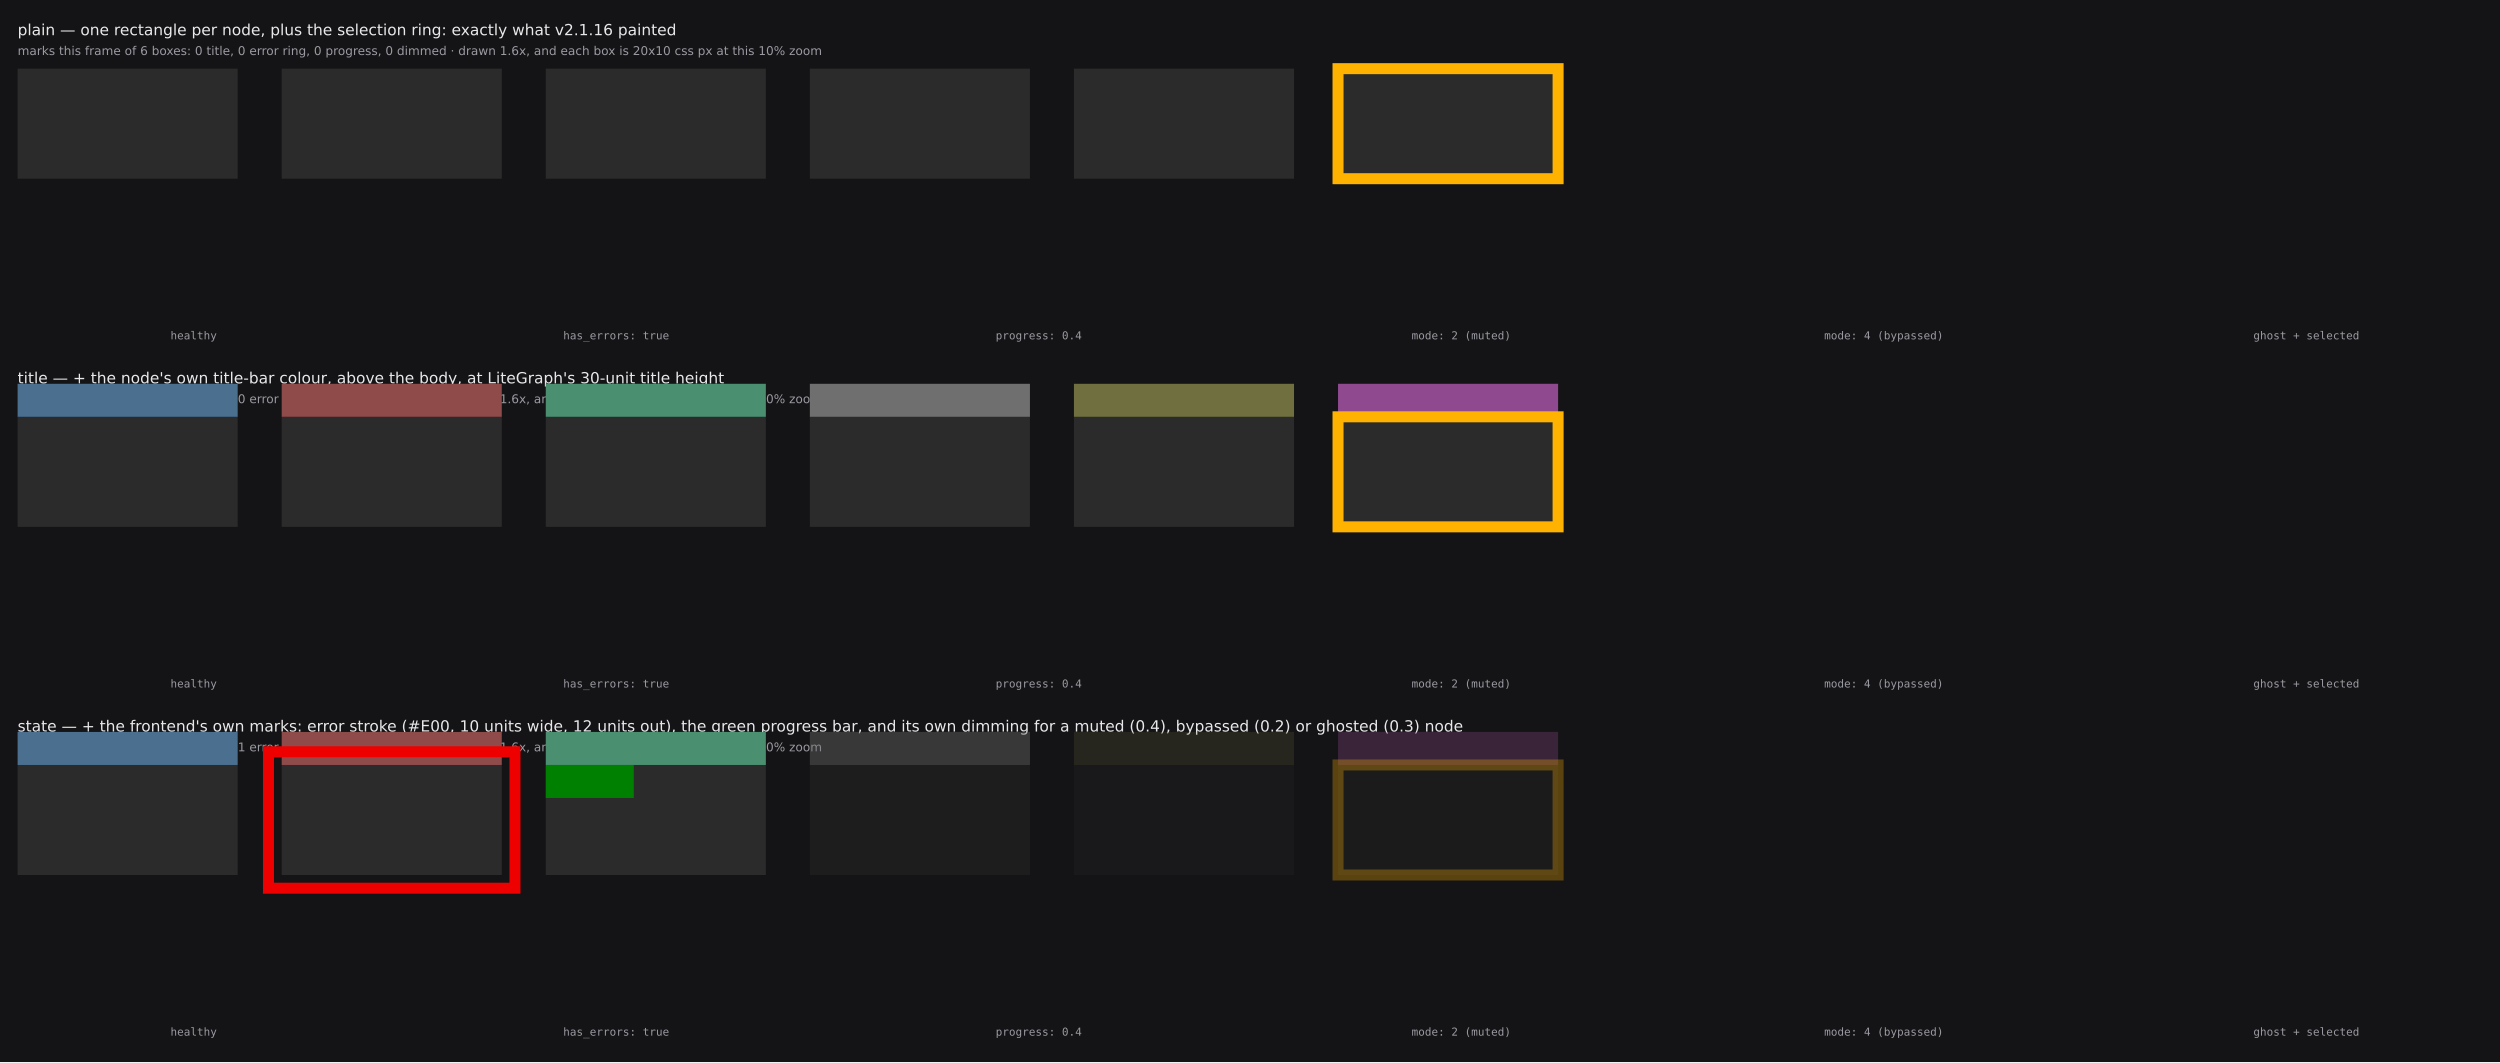
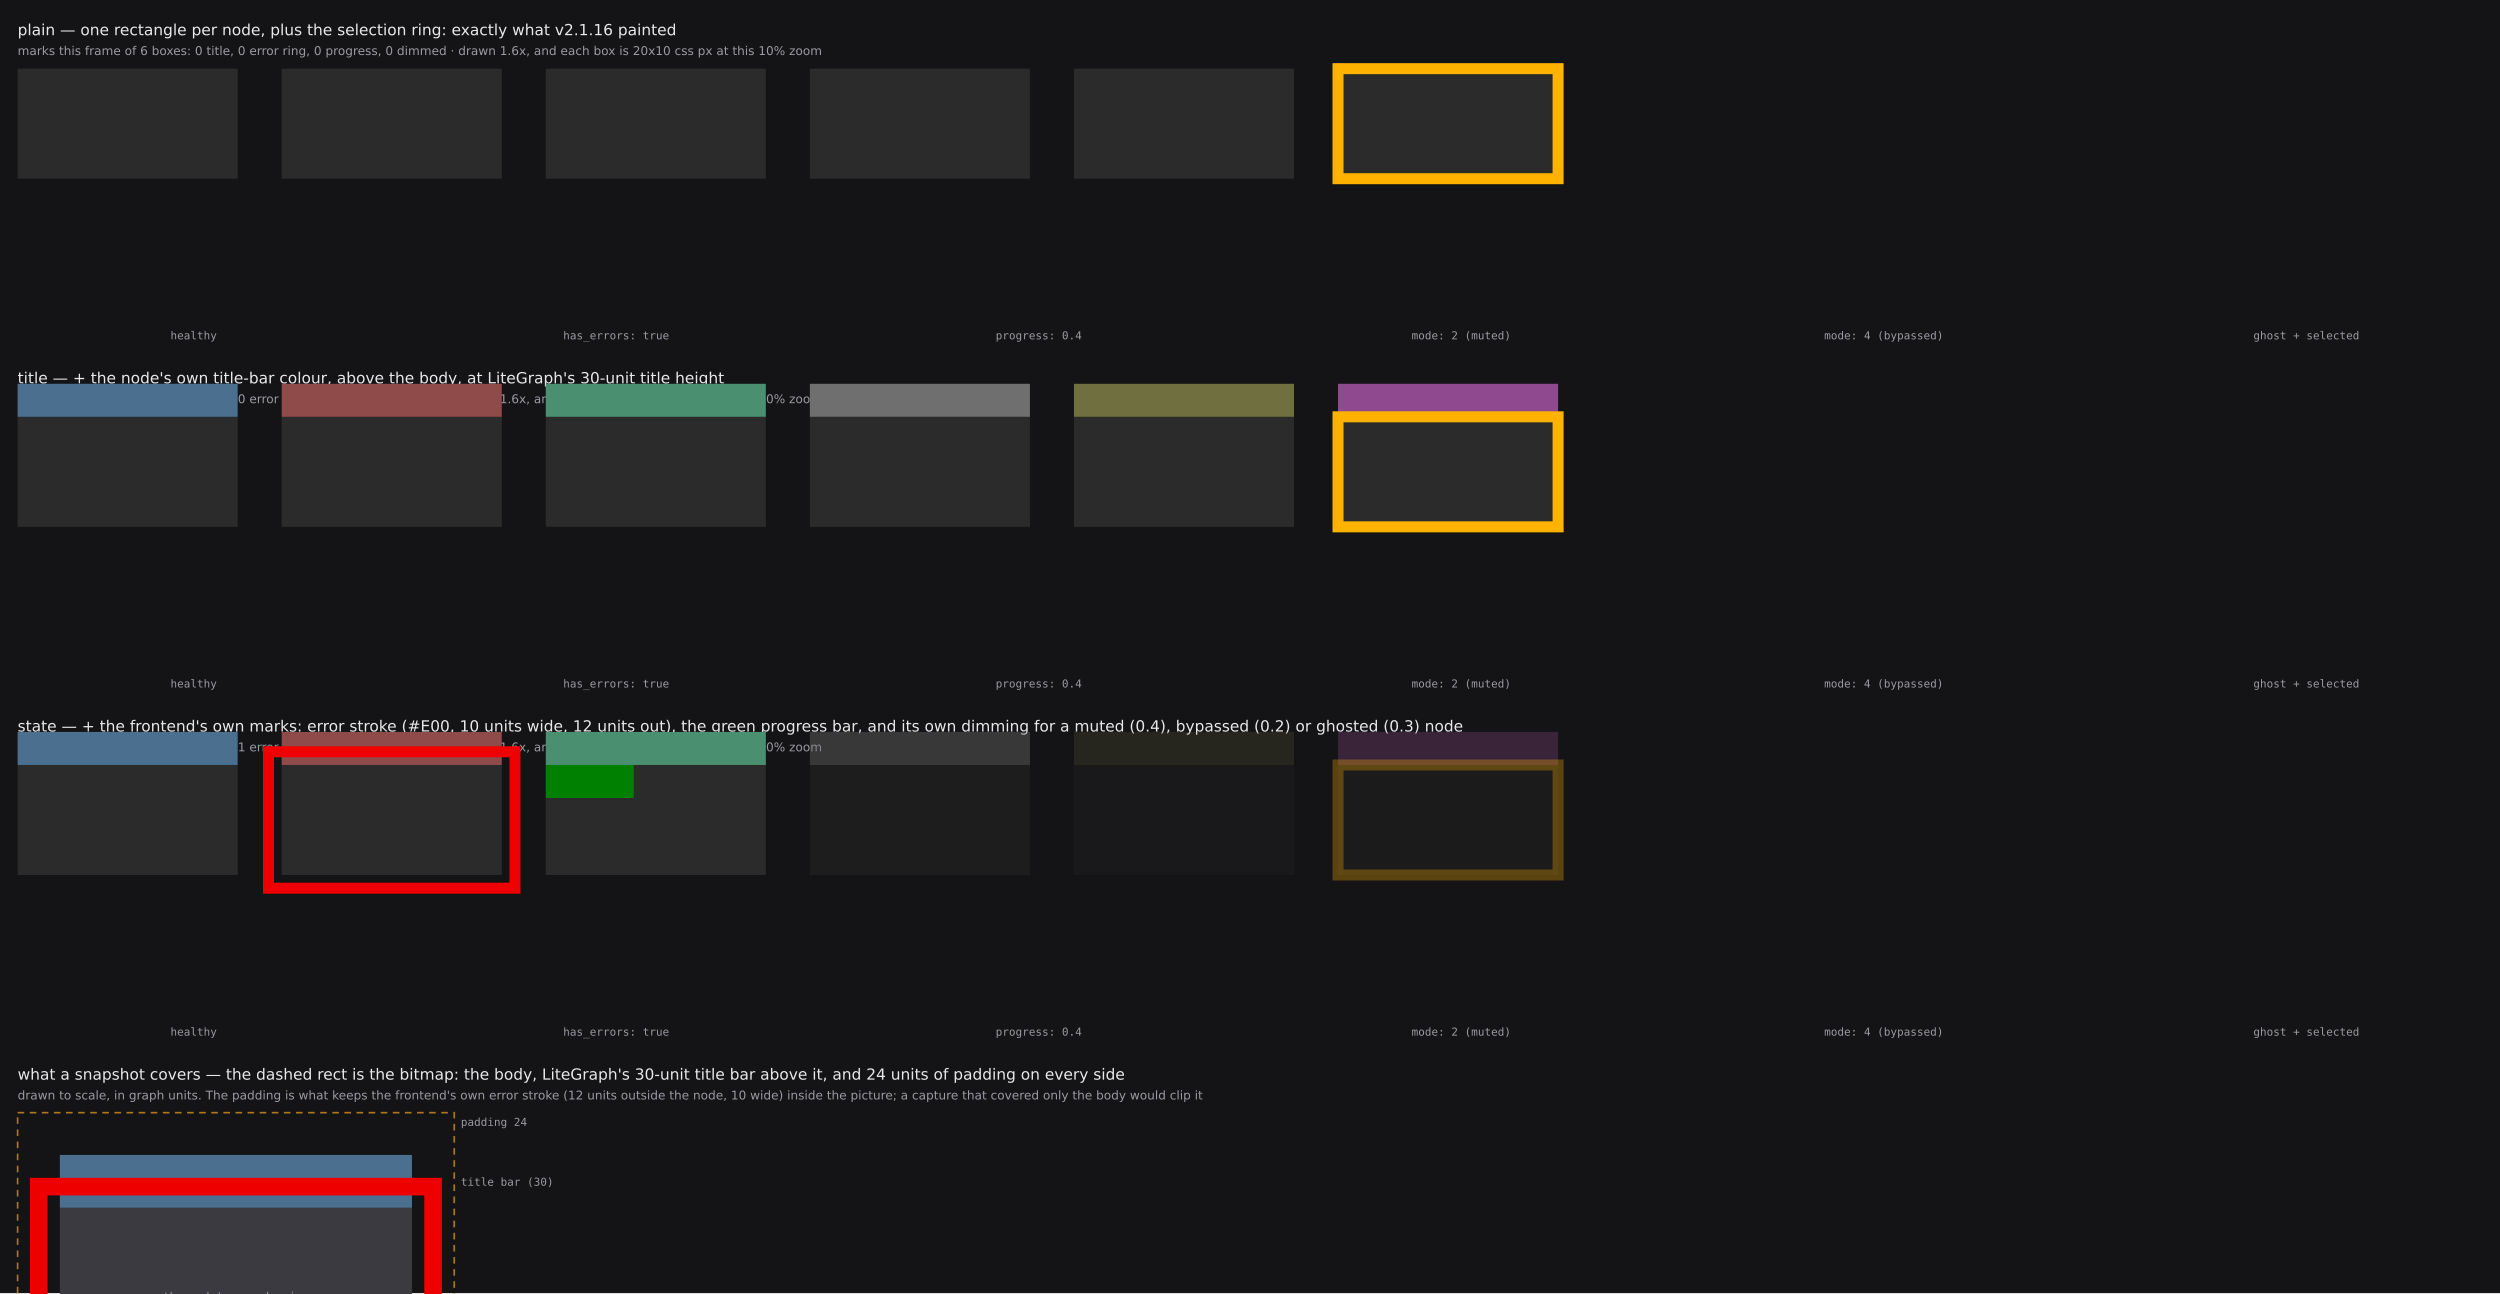
- <svg xmlns="http://www.w3.org/2000/svg" width="2272" height="965.2" viewBox="0 0 2272 965.2">
+ <svg xmlns="http://www.w3.org/2000/svg" width="2272" height="1175.2" viewBox="0 0 2272 1175.2">
  <rect width="100%" height="100%" fill="#141416" />
  <text x="16" y="32" fill="#e8e8ea" font-family="DejaVu Sans, Verdana, Geneva, ui-sans-serif, system-ui, sans-serif" font-size="14">plain — one rectangle per node, plus the selection ring: exactly what v2.1.16 painted</text>
  <text x="16" y="50" fill="#9a9aa2" font-family="DejaVu Sans, Verdana, Geneva, ui-sans-serif, system-ui, sans-serif" font-size="11">marks this frame of 6 boxes: 0 title, 0 error ring, 0 progress, 0 dimmed · drawn 1.6x, and each box is 20x10 css px at this 10% zoom</text>
  <g transform="translate(16 132.4)">
    <g transform="translate(0 -70)">
      <rect x="0" y="0" width="200" height="100" fill="#2b2b2b" />
    </g>
    <g transform="translate(240 -70)">
      <rect x="0" y="0" width="200" height="100" fill="#2b2b2b" />
    </g>
    <g transform="translate(480 -70)">
      <rect x="0" y="0" width="200" height="100" fill="#2b2b2b" />
    </g>
    <g transform="translate(720 -70)">
      <rect x="0" y="0" width="200" height="100" fill="#2b2b2b" />
    </g>
    <g transform="translate(960 -70)">
      <rect x="0" y="0" width="200" height="100" fill="#2b2b2b" />
    </g>
    <g transform="translate(1200 -70)">
      <rect x="0" y="0" width="200" height="100" fill="#2b2b2b" />
      <rect x="0" y="0" width="200" height="100" fill="none" stroke="#ffb300" stroke-width="10" />
    </g>
  </g>
  <text x="176" y="308.4" text-anchor="middle" fill="#9a9aa2" font-family="DejaVu Sans Mono, Menlo, Consolas, ui-monospace, monospace" font-size="10">healthy</text>
  <text x="560" y="308.4" text-anchor="middle" fill="#9a9aa2" font-family="DejaVu Sans Mono, Menlo, Consolas, ui-monospace, monospace" font-size="10">has_errors: true</text>
  <text x="944" y="308.4" text-anchor="middle" fill="#9a9aa2" font-family="DejaVu Sans Mono, Menlo, Consolas, ui-monospace, monospace" font-size="10">progress: 0.4</text>
  <text x="1328" y="308.4" text-anchor="middle" fill="#9a9aa2" font-family="DejaVu Sans Mono, Menlo, Consolas, ui-monospace, monospace" font-size="10">mode: 2 (muted)</text>
  <text x="1712" y="308.4" text-anchor="middle" fill="#9a9aa2" font-family="DejaVu Sans Mono, Menlo, Consolas, ui-monospace, monospace" font-size="10">mode: 4 (bypassed)</text>
  <text x="2096" y="308.4" text-anchor="middle" fill="#9a9aa2" font-family="DejaVu Sans Mono, Menlo, Consolas, ui-monospace, monospace" font-size="10">ghost + selected</text>
  <text x="16" y="348.4" fill="#e8e8ea" font-family="DejaVu Sans, Verdana, Geneva, ui-sans-serif, system-ui, sans-serif" font-size="14">title — + the node's own title-bar colour, above the body, at LiteGraph's 30-unit title height</text>
  <text x="16" y="366.4" fill="#9a9aa2" font-family="DejaVu Sans, Verdana, Geneva, ui-sans-serif, system-ui, sans-serif" font-size="11">marks this frame of 6 boxes: 6 title, 0 error ring, 0 progress, 0 dimmed · drawn 1.6x, and each box is 20x10 css px at this 10% zoom</text>
  <g transform="translate(16 448.8)">
    <g transform="translate(0 -70)">
      <rect x="0" y="0" width="200" height="100" fill="#2b2b2b" />
      <rect x="0" y="-30" width="200" height="30" fill="#4a6f8f" />
    </g>
    <g transform="translate(240 -70)">
      <rect x="0" y="0" width="200" height="100" fill="#2b2b2b" />
      <rect x="0" y="-30" width="200" height="30" fill="#8f4a4a" />
    </g>
    <g transform="translate(480 -70)">
      <rect x="0" y="0" width="200" height="100" fill="#2b2b2b" />
      <rect x="0" y="-30" width="200" height="30" fill="#4a8f6f" />
    </g>
    <g transform="translate(720 -70)">
      <rect x="0" y="0" width="200" height="100" fill="#2b2b2b" />
      <rect x="0" y="-30" width="200" height="30" fill="#6f6f6f" />
    </g>
    <g transform="translate(960 -70)">
      <rect x="0" y="0" width="200" height="100" fill="#2b2b2b" />
      <rect x="0" y="-30" width="200" height="30" fill="#6f6f3f" />
    </g>
    <g transform="translate(1200 -70)">
      <rect x="0" y="0" width="200" height="100" fill="#2b2b2b" />
      <rect x="0" y="-30" width="200" height="30" fill="#8f4a8f" />
      <rect x="0" y="0" width="200" height="100" fill="none" stroke="#ffb300" stroke-width="10" />
    </g>
  </g>
  <text x="176" y="624.8" text-anchor="middle" fill="#9a9aa2" font-family="DejaVu Sans Mono, Menlo, Consolas, ui-monospace, monospace" font-size="10">healthy</text>
  <text x="560" y="624.8" text-anchor="middle" fill="#9a9aa2" font-family="DejaVu Sans Mono, Menlo, Consolas, ui-monospace, monospace" font-size="10">has_errors: true</text>
  <text x="944" y="624.8" text-anchor="middle" fill="#9a9aa2" font-family="DejaVu Sans Mono, Menlo, Consolas, ui-monospace, monospace" font-size="10">progress: 0.4</text>
  <text x="1328" y="624.8" text-anchor="middle" fill="#9a9aa2" font-family="DejaVu Sans Mono, Menlo, Consolas, ui-monospace, monospace" font-size="10">mode: 2 (muted)</text>
  <text x="1712" y="624.8" text-anchor="middle" fill="#9a9aa2" font-family="DejaVu Sans Mono, Menlo, Consolas, ui-monospace, monospace" font-size="10">mode: 4 (bypassed)</text>
  <text x="2096" y="624.8" text-anchor="middle" fill="#9a9aa2" font-family="DejaVu Sans Mono, Menlo, Consolas, ui-monospace, monospace" font-size="10">ghost + selected</text>
  <text x="16" y="664.8" fill="#e8e8ea" font-family="DejaVu Sans, Verdana, Geneva, ui-sans-serif, system-ui, sans-serif" font-size="14">state — + the frontend's own marks: error stroke (#E00, 10 units wide, 12 units out), the green progress bar, and its own dimming for a muted (0.4), bypassed (0.2) or ghosted (0.3) node</text>
  <text x="16" y="682.8" fill="#9a9aa2" font-family="DejaVu Sans, Verdana, Geneva, ui-sans-serif, system-ui, sans-serif" font-size="11">marks this frame of 6 boxes: 6 title, 1 error ring, 1 progress, 3 dimmed · drawn 1.6x, and each box is 20x10 css px at this 10% zoom</text>
  <g transform="translate(16 765.2)">
    <g transform="translate(0 -70)">
      <rect x="0" y="0" width="200" height="100" fill="#2b2b2b" />
      <rect x="0" y="-30" width="200" height="30" fill="#4a6f8f" />
    </g>
    <g transform="translate(240 -70)">
      <rect x="0" y="0" width="200" height="100" fill="#2b2b2b" />
      <rect x="0" y="-30" width="200" height="30" fill="#8f4a4a" />
      <rect x="-12" y="-12" width="224" height="124" fill="none" stroke="#E00" stroke-width="10" />
    </g>
    <g transform="translate(480 -70)">
      <rect x="0" y="0" width="200" height="100" fill="#2b2b2b" />
      <rect x="0" y="-30" width="200" height="30" fill="#4a8f6f" />
      <rect x="0" y="0" width="80" height="30" fill="green" />
    </g>
    <g transform="translate(720 -70)">
      <rect x="0" y="0" width="200" height="100" fill="#2b2b2b" opacity="0.4" />
      <rect x="0" y="-30" width="200" height="30" fill="#6f6f6f" opacity="0.4" />
    </g>
    <g transform="translate(960 -70)">
      <rect x="0" y="0" width="200" height="100" fill="#2b2b2b" opacity="0.2" />
      <rect x="0" y="-30" width="200" height="30" fill="#6f6f3f" opacity="0.2" />
    </g>
    <g transform="translate(1200 -70)">
      <rect x="0" y="0" width="200" height="100" fill="#2b2b2b" opacity="0.3" />
      <rect x="0" y="-30" width="200" height="30" fill="#8f4a8f" opacity="0.3" />
      <rect x="0" y="0" width="200" height="100" fill="none" stroke="#ffb300" stroke-width="10" opacity="0.3" />
    </g>
  </g>
  <text x="176" y="941.2" text-anchor="middle" fill="#9a9aa2" font-family="DejaVu Sans Mono, Menlo, Consolas, ui-monospace, monospace" font-size="10">healthy</text>
  <text x="560" y="941.2" text-anchor="middle" fill="#9a9aa2" font-family="DejaVu Sans Mono, Menlo, Consolas, ui-monospace, monospace" font-size="10">has_errors: true</text>
  <text x="944" y="941.2" text-anchor="middle" fill="#9a9aa2" font-family="DejaVu Sans Mono, Menlo, Consolas, ui-monospace, monospace" font-size="10">progress: 0.4</text>
  <text x="1328" y="941.2" text-anchor="middle" fill="#9a9aa2" font-family="DejaVu Sans Mono, Menlo, Consolas, ui-monospace, monospace" font-size="10">mode: 2 (muted)</text>
  <text x="1712" y="941.2" text-anchor="middle" fill="#9a9aa2" font-family="DejaVu Sans Mono, Menlo, Consolas, ui-monospace, monospace" font-size="10">mode: 4 (bypassed)</text>
  <text x="2096" y="941.2" text-anchor="middle" fill="#9a9aa2" font-family="DejaVu Sans Mono, Menlo, Consolas, ui-monospace, monospace" font-size="10">ghost + selected</text>
+   <text x="16" y="981.2" fill="#e8e8ea" font-family="DejaVu Sans, Verdana, Geneva, ui-sans-serif, system-ui, sans-serif" font-size="14">what a snapshot covers — the dashed rect is the bitmap: the body, LiteGraph's 30-unit title bar above it, and 24 units of padding on every side</text>
+   <text x="16" y="999.2" fill="#9a9aa2" font-family="DejaVu Sans, Verdana, Geneva, ui-sans-serif, system-ui, sans-serif" font-size="11">drawn to scale, in graph units. The padding is what keeps the frontend's own error stroke (12 units outside the node, 10 wide) inside the picture; a capture that covered only the body would clip it</text>
+   <rect x="16" y="1011.2" width="396.8" height="284.8" fill="none" stroke="#AE7719" stroke-width="1.5" stroke-dasharray="6 5" />
+   <rect x="54.4" y="1097.6" width="320" height="160" fill="#3a3a40" />
+   <rect x="54.4" y="1049.6" width="320" height="48" fill="#4a6f8f" />
+   <rect x="35.2" y="1078.4" width="358.4" height="198.4" fill="none" stroke="#E00" stroke-width="16" />
+   <text x="214.4" y="1181.6" text-anchor="middle" fill="#9a9aa2" font-family="DejaVu Sans Mono, Menlo, Consolas, ui-monospace, monospace" font-size="10">the node's own drawing</text>
+   <text x="418.8" y="1023.2" text-anchor="start" fill="#9a9aa2" font-family="DejaVu Sans Mono, Menlo, Consolas, ui-monospace, monospace" font-size="10">padding 24</text>
+   <text x="418.8" y="1077.6" text-anchor="start" fill="#9a9aa2" font-family="DejaVu Sans Mono, Menlo, Consolas, ui-monospace, monospace" font-size="10">title bar (30)</text>
+   <text x="29.2" y="1292.8" text-anchor="end" fill="#9a9aa2" font-family="DejaVu Sans Mono, Menlo, Consolas, ui-monospace, monospace" font-size="10">error stroke: 10 wide, 12 out — inside the picture</text>
</svg>
